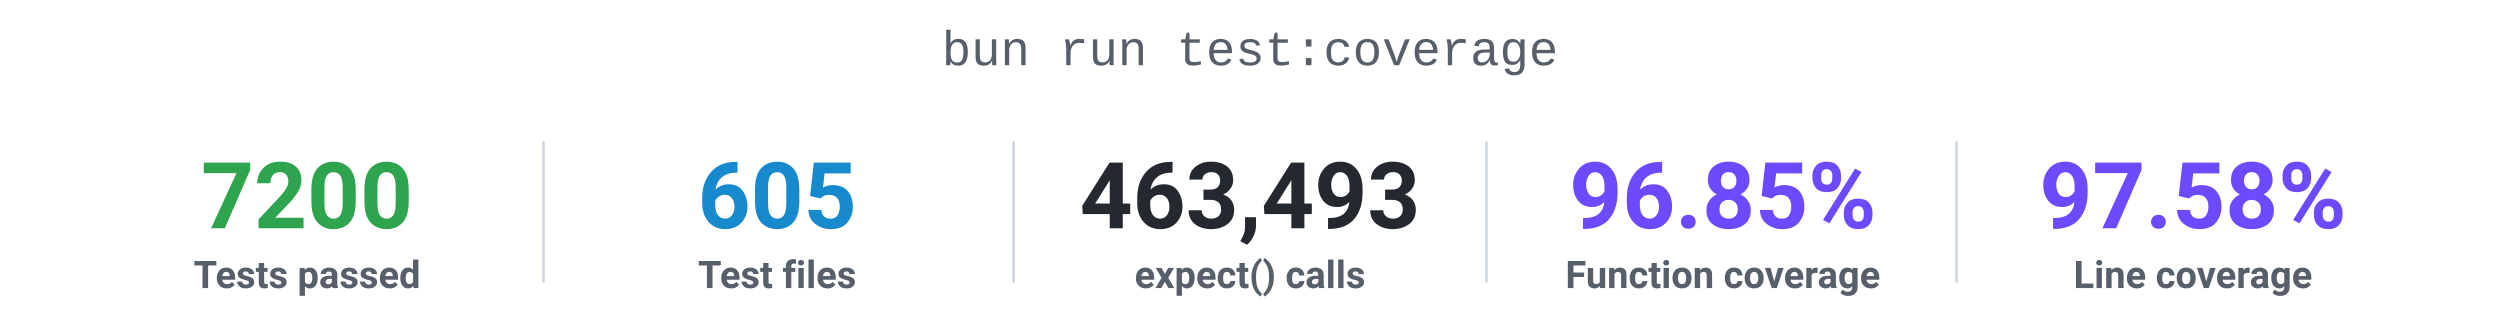
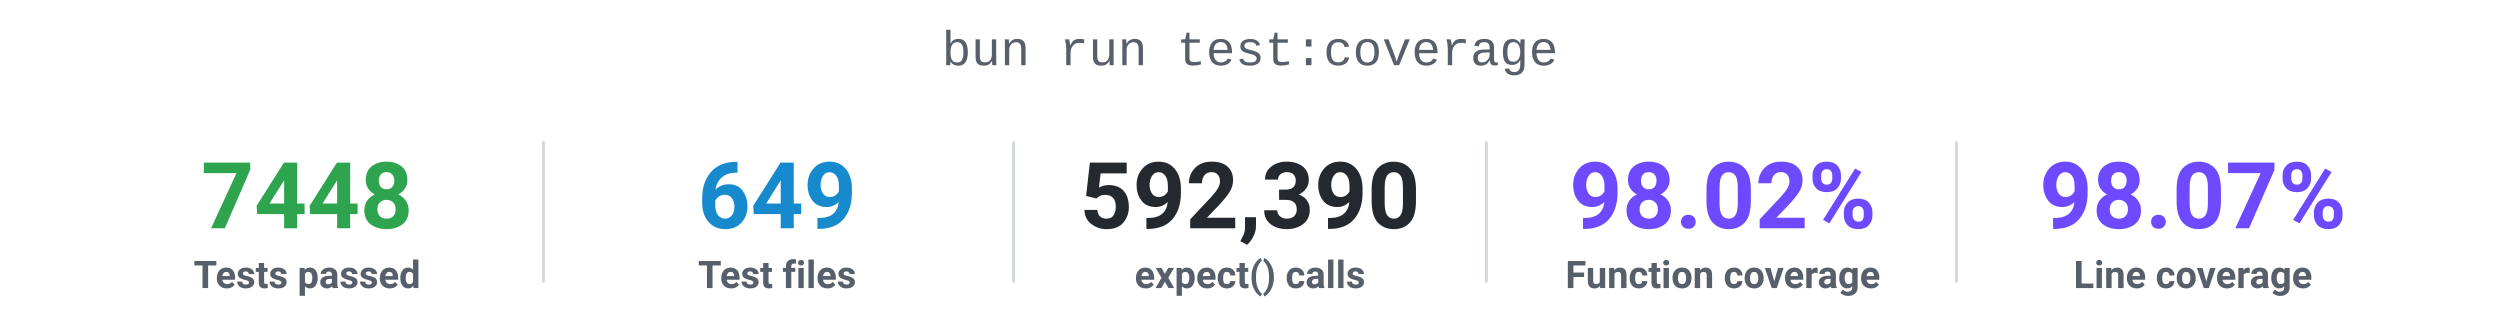
- <svg xmlns="http://www.w3.org/2000/svg" viewBox="0 0 920 122" width="920" height="122" role="img" aria-label="bun run test:coverage — 7200 tests passed, 605 test files, 463,493 expect() calls, 96.85% function coverage, 97.58% line coverage">
+ <svg xmlns="http://www.w3.org/2000/svg" viewBox="0 0 920 122" width="920" height="122" role="img" aria-label="bun run test:coverage — 7448 tests passed, 649 test files, 592,390 expect() calls, 98.02% function coverage, 98.07% line coverage">
  <style>
    .cmd { font-family: ui-monospace, SFMono-Regular, 'SF Mono', Menlo, Consolas, 'Liberation Mono', monospace; font-weight: 500; font-size: 18px; }
    .val { font-family: system-ui, -apple-system, BlinkMacSystemFont, 'Segoe UI', Roboto, sans-serif; font-weight: 700; font-size: 34px; }
    .lbl { font-family: system-ui, -apple-system, BlinkMacSystemFont, 'Segoe UI', Roboto, sans-serif; font-weight: 600; font-size: 14px; }
  </style>
  <text x="460" y="24" text-anchor="middle" class="cmd" fill="#57606a">bun run test:coverage</text>
  <line x1="200" y1="52" x2="200" y2="104" stroke="#d0d7de" stroke-width="1" />
  <line x1="373" y1="52" x2="373" y2="104" stroke="#d0d7de" stroke-width="1" />
  <line x1="547" y1="52" x2="547" y2="104" stroke="#d0d7de" stroke-width="1" />
  <line x1="720" y1="52" x2="720" y2="104" stroke="#d0d7de" stroke-width="1" />
-   <text x="113" y="84" text-anchor="middle" class="val" fill="#2ea44f">7200</text>
+   <text x="113" y="84" text-anchor="middle" class="val" fill="#2ea44f">7448</text>
  <text x="113" y="106" text-anchor="middle" class="lbl" fill="#57606a">Tests passed</text>
-   <text x="286" y="84" text-anchor="middle" class="val" fill="#1789cd">605</text>
+   <text x="286" y="84" text-anchor="middle" class="val" fill="#1789cd">649</text>
  <text x="286" y="106" text-anchor="middle" class="lbl" fill="#57606a">Test files</text>
-   <text x="460" y="84" text-anchor="middle" class="val" fill="#24292f">463,493</text>
+   <text x="460" y="84" text-anchor="middle" class="val" fill="#24292f">592,390</text>
  <text x="460" y="106" text-anchor="middle" class="lbl" fill="#57606a">expect() calls</text>
-   <text x="634" y="84" text-anchor="middle" class="val" fill="#6d4aff">96.85%</text>
+   <text x="634" y="84" text-anchor="middle" class="val" fill="#6d4aff">98.02%</text>
  <text x="634" y="106" text-anchor="middle" class="lbl" fill="#57606a">Function coverage</text>
-   <text x="807" y="84" text-anchor="middle" class="val" fill="#6d4aff">97.58%</text>
+   <text x="807" y="84" text-anchor="middle" class="val" fill="#6d4aff">98.07%</text>
  <text x="807" y="106" text-anchor="middle" class="lbl" fill="#57606a">Line coverage</text>
</svg>
